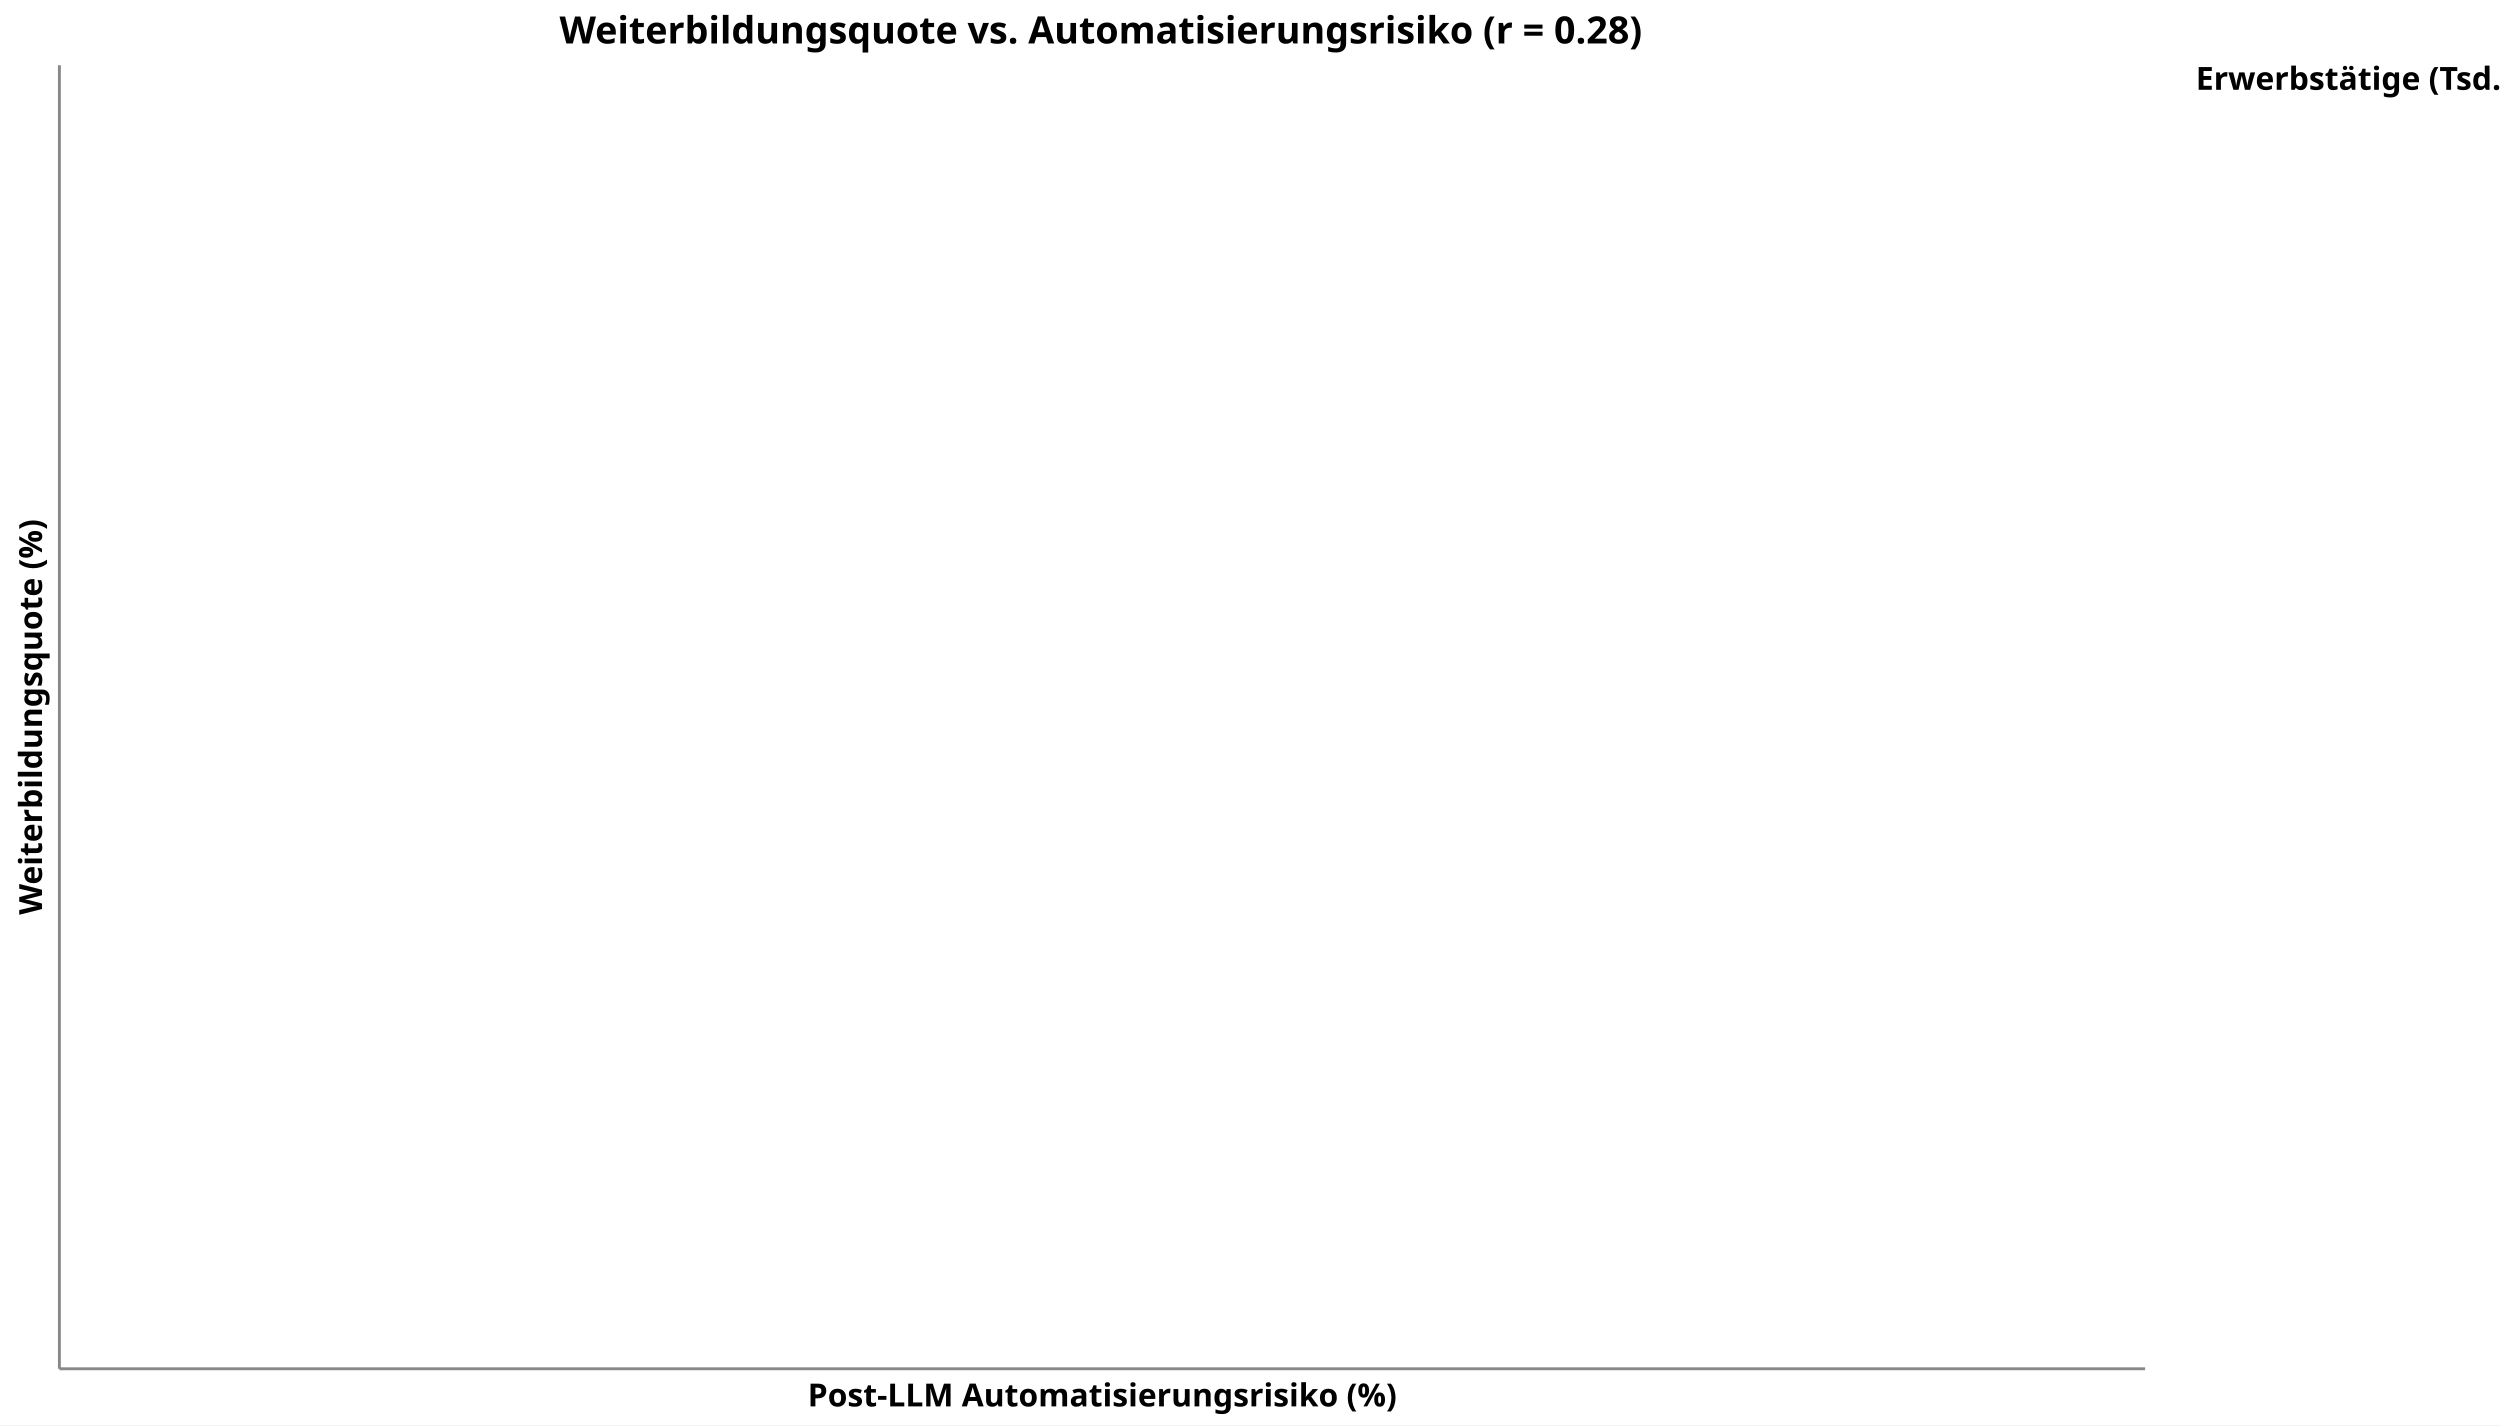
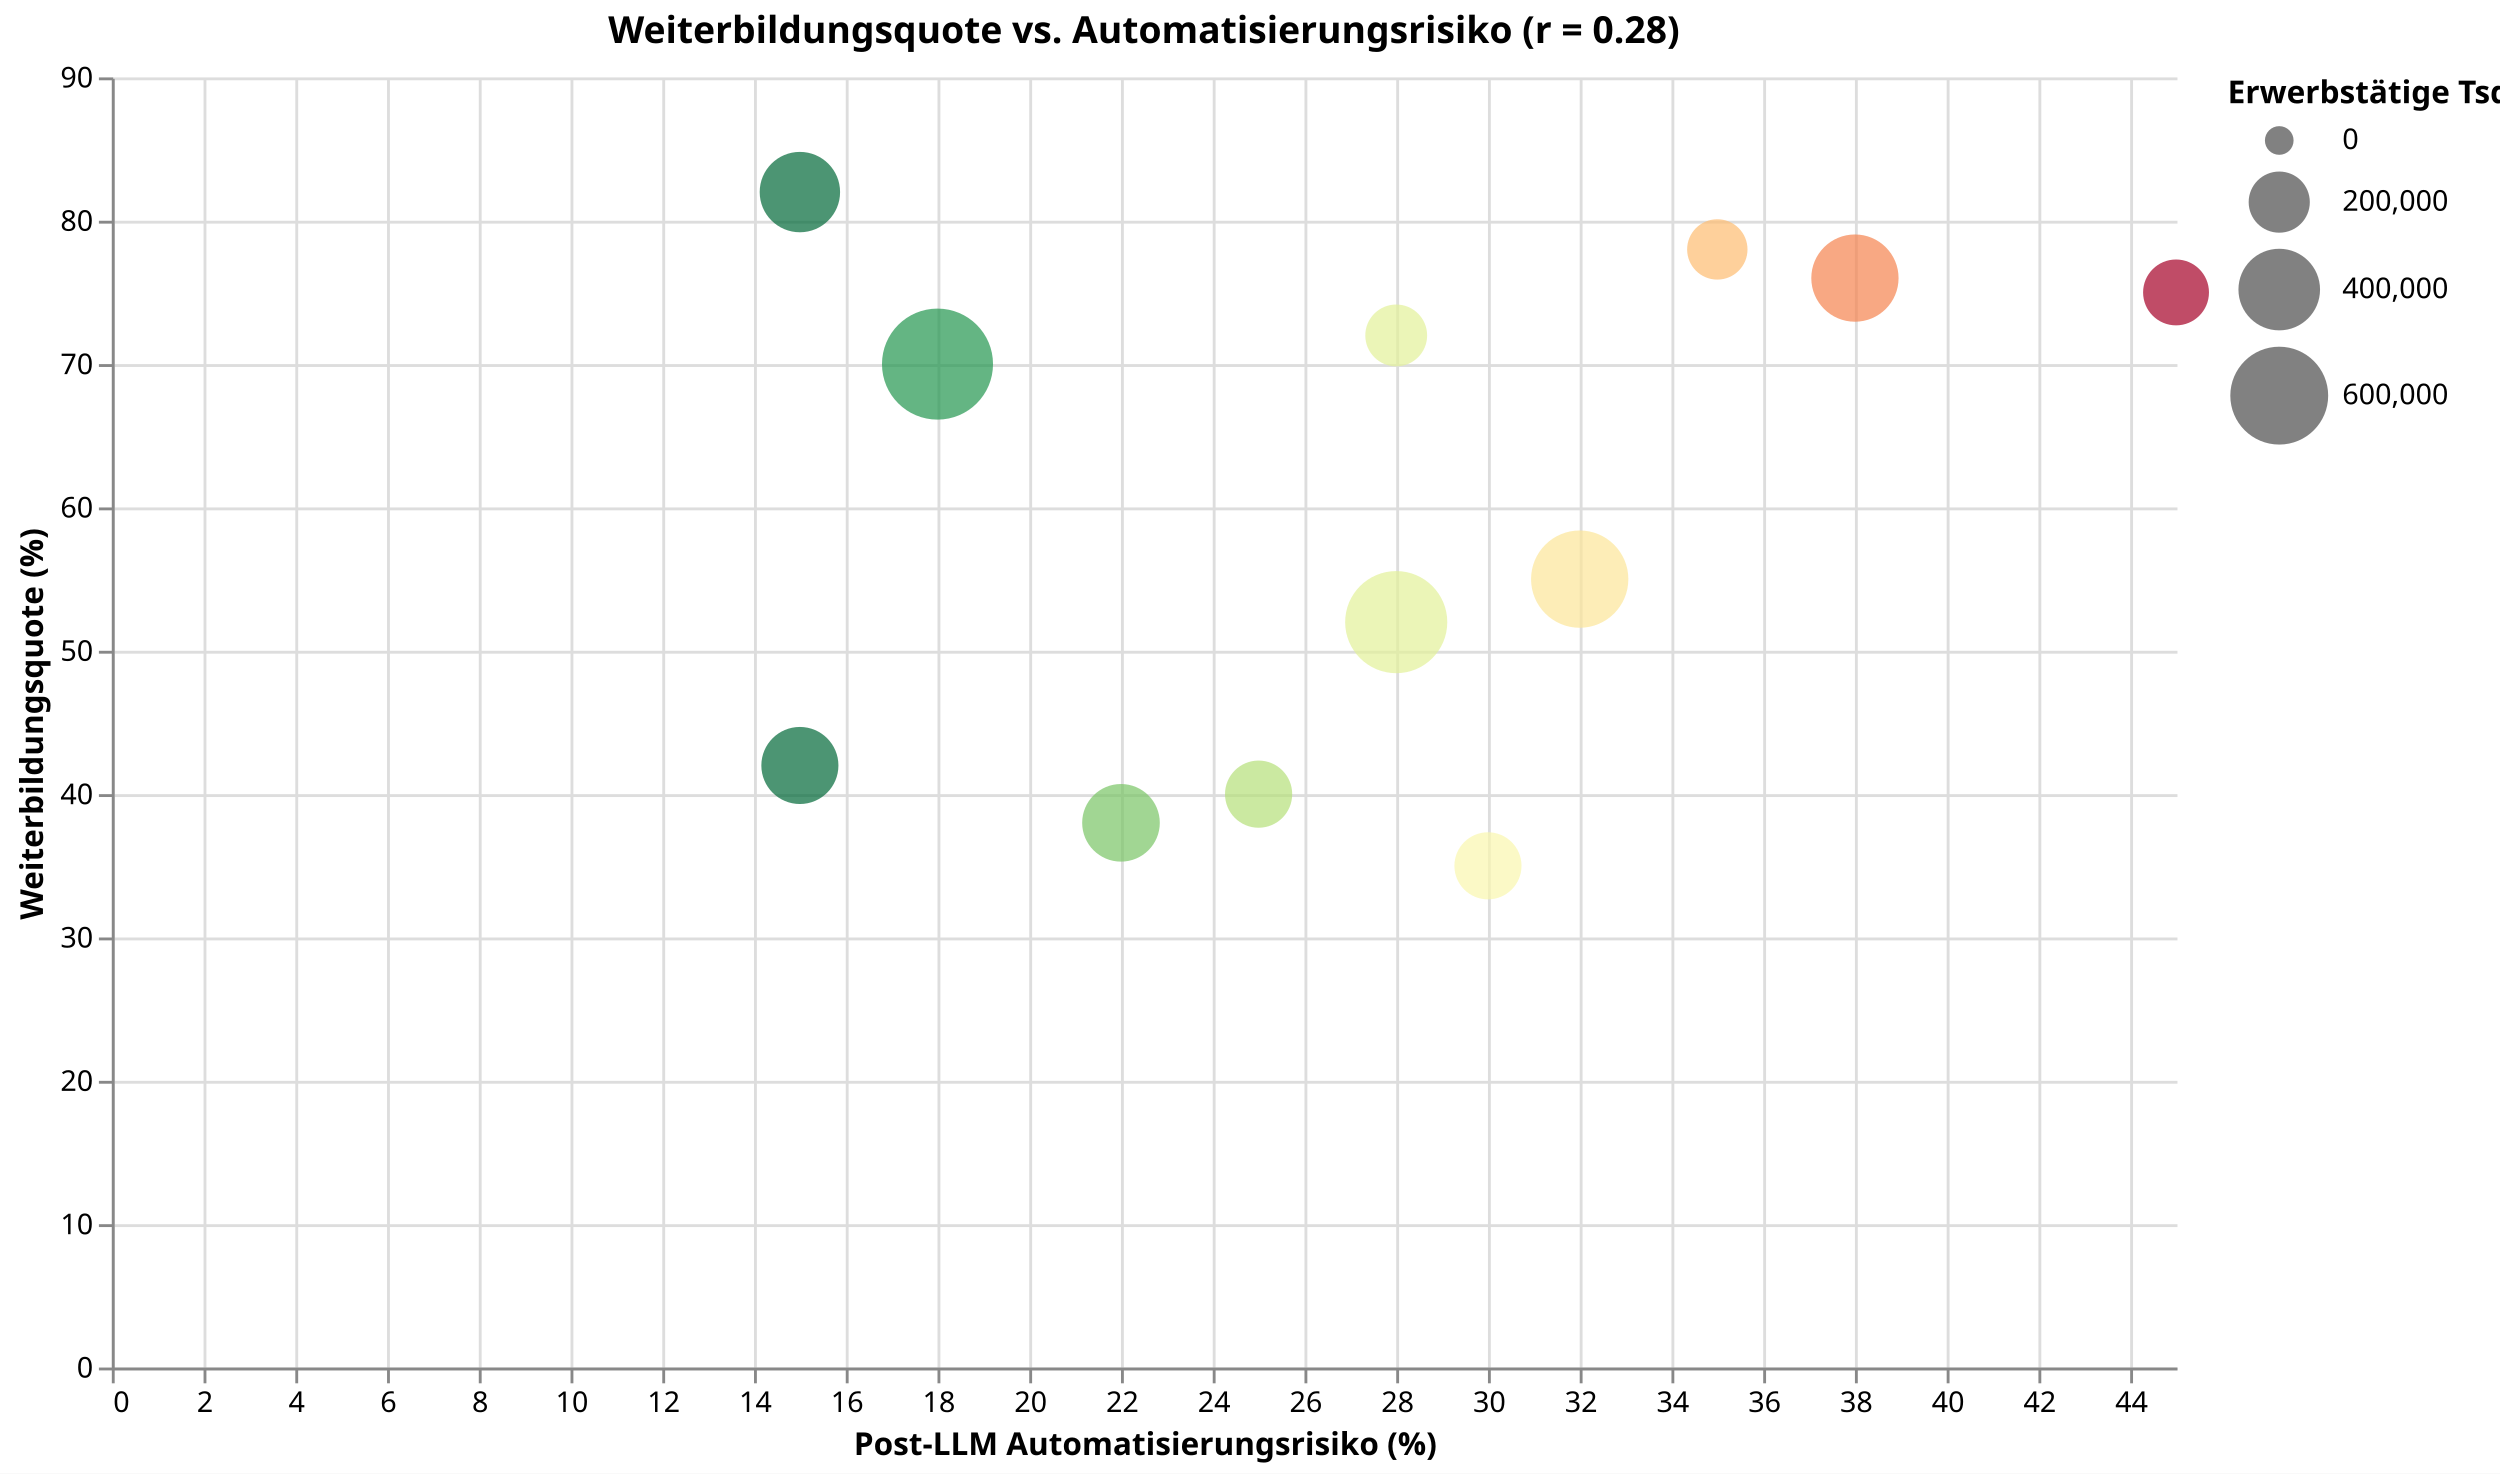
- <svg xmlns="http://www.w3.org/2000/svg" version="1.1" class="marks" width="863" height="492" viewBox="0 0 863 492">
-   <rect width="863" height="492" fill="white" />
-   <g fill="none" stroke-miterlimit="10" transform="translate(20,22)">
+ <svg xmlns="http://www.w3.org/2000/svg" version="1.1" class="marks" width="872" height="514" viewBox="0 0 872 514">
+   <rect width="872" height="514" fill="white" />
+   <g fill="none" stroke-miterlimit="10" transform="translate(39,27)">
    <g class="mark-group role-frame root" role="graphics-object" aria-roledescription="group mark container">
      <g transform="translate(0,0)">
        <path class="background" aria-hidden="true" d="M0.5,0.5h720v450h-720Z" />
        <g>
          <g class="mark-group role-axis" aria-hidden="true">
            <g transform="translate(0.5,450.5)">
              <path class="background" aria-hidden="true" d="M0,0h0v0h0Z" pointer-events="none" />
              <g>
-                 <g class="mark-rule role-axis-grid" pointer-events="none" />
+                 <g class="mark-rule role-axis-grid" pointer-events="none">
+                   <line transform="translate(0,-450)" x2="0" y2="450" stroke="#ddd" stroke-width="1" opacity="1" />
+                   <line transform="translate(32,-450)" x2="0" y2="450" stroke="#ddd" stroke-width="1" opacity="1" />
+                   <line transform="translate(64,-450)" x2="0" y2="450" stroke="#ddd" stroke-width="1" opacity="1" />
+                   <line transform="translate(96,-450)" x2="0" y2="450" stroke="#ddd" stroke-width="1" opacity="1" />
+                   <line transform="translate(128,-450)" x2="0" y2="450" stroke="#ddd" stroke-width="1" opacity="1" />
+                   <line transform="translate(160,-450)" x2="0" y2="450" stroke="#ddd" stroke-width="1" opacity="1" />
+                   <line transform="translate(192,-450)" x2="0" y2="450" stroke="#ddd" stroke-width="1" opacity="1" />
+                   <line transform="translate(224,-450)" x2="0" y2="450" stroke="#ddd" stroke-width="1" opacity="1" />
+                   <line transform="translate(256,-450)" x2="0" y2="450" stroke="#ddd" stroke-width="1" opacity="1" />
+                   <line transform="translate(288,-450)" x2="0" y2="450" stroke="#ddd" stroke-width="1" opacity="1" />
+                   <line transform="translate(320,-450)" x2="0" y2="450" stroke="#ddd" stroke-width="1" opacity="1" />
+                   <line transform="translate(352,-450)" x2="0" y2="450" stroke="#ddd" stroke-width="1" opacity="1" />
+                   <line transform="translate(384,-450)" x2="0" y2="450" stroke="#ddd" stroke-width="1" opacity="1" />
+                   <line transform="translate(416,-450)" x2="0" y2="450" stroke="#ddd" stroke-width="1" opacity="1" />
+                   <line transform="translate(448,-450)" x2="0" y2="450" stroke="#ddd" stroke-width="1" opacity="1" />
+                   <line transform="translate(480,-450)" x2="0" y2="450" stroke="#ddd" stroke-width="1" opacity="1" />
+                   <line transform="translate(512,-450)" x2="0" y2="450" stroke="#ddd" stroke-width="1" opacity="1" />
+                   <line transform="translate(544,-450)" x2="0" y2="450" stroke="#ddd" stroke-width="1" opacity="1" />
+                   <line transform="translate(576,-450)" x2="0" y2="450" stroke="#ddd" stroke-width="1" opacity="1" />
+                   <line transform="translate(608,-450)" x2="0" y2="450" stroke="#ddd" stroke-width="1" opacity="1" />
+                   <line transform="translate(640,-450)" x2="0" y2="450" stroke="#ddd" stroke-width="1" opacity="1" />
+                   <line transform="translate(672,-450)" x2="0" y2="450" stroke="#ddd" stroke-width="1" opacity="1" />
+                   <line transform="translate(704,-450)" x2="0" y2="450" stroke="#ddd" stroke-width="1" opacity="1" />
+                 </g>
              </g>
              <path class="foreground" aria-hidden="true" d="" pointer-events="none" display="none" />
            </g>
          </g>
          <g class="mark-group role-axis" aria-hidden="true">
            <g transform="translate(0.5,0.5)">
              <path class="background" aria-hidden="true" d="M0,0h0v0h0Z" pointer-events="none" />
              <g>
-                 <g class="mark-rule role-axis-grid" pointer-events="none" />
-               </g>
-               <path class="foreground" aria-hidden="true" d="" pointer-events="none" display="none" />
-             </g>
-           </g>
-           <g class="mark-group role-axis" role="graphics-symbol" aria-roledescription="axis" aria-label="X-axis titled 'Post-LLM Automatisierungsrisiko (%)' for a linear scale with values from NaN to NaN">
+                 <g class="mark-rule role-axis-grid" pointer-events="none">
+                   <line transform="translate(0,450)" x2="720" y2="0" stroke="#ddd" stroke-width="1" opacity="1" />
+                   <line transform="translate(0,400)" x2="720" y2="0" stroke="#ddd" stroke-width="1" opacity="1" />
+                   <line transform="translate(0,350)" x2="720" y2="0" stroke="#ddd" stroke-width="1" opacity="1" />
+                   <line transform="translate(0,300)" x2="720" y2="0" stroke="#ddd" stroke-width="1" opacity="1" />
+                   <line transform="translate(0,250)" x2="720" y2="0" stroke="#ddd" stroke-width="1" opacity="1" />
+                   <line transform="translate(0,200)" x2="720" y2="0" stroke="#ddd" stroke-width="1" opacity="1" />
+                   <line transform="translate(0,150)" x2="720" y2="0" stroke="#ddd" stroke-width="1" opacity="1" />
+                   <line transform="translate(0,100)" x2="720" y2="0" stroke="#ddd" stroke-width="1" opacity="1" />
+                   <line transform="translate(0,50)" x2="720" y2="0" stroke="#ddd" stroke-width="1" opacity="1" />
+                   <line transform="translate(0,0)" x2="720" y2="0" stroke="#ddd" stroke-width="1" opacity="1" />
+                 </g>
+               </g>
+               <path class="foreground" aria-hidden="true" d="" pointer-events="none" display="none" />
+             </g>
+           </g>
+           <g class="mark-group role-axis" role="graphics-symbol" aria-roledescription="axis" aria-label="X-axis titled 'Post-LLM Automatisierungsrisiko (%)' for a linear scale with values from 0 to 45">
            <g transform="translate(0.5,450.5)">
              <path class="background" aria-hidden="true" d="M0,0h0v0h0Z" pointer-events="none" />
              <g>
-                 <g class="mark-rule role-axis-tick" pointer-events="none" />
-                 <g class="mark-text role-axis-label" pointer-events="none" />
+                 <g class="mark-rule role-axis-tick" pointer-events="none">
+                   <line transform="translate(0,0)" x2="0" y2="5" stroke="#888" stroke-width="1" opacity="1" />
+                   <line transform="translate(32,0)" x2="0" y2="5" stroke="#888" stroke-width="1" opacity="1" />
+                   <line transform="translate(64,0)" x2="0" y2="5" stroke="#888" stroke-width="1" opacity="1" />
+                   <line transform="translate(96,0)" x2="0" y2="5" stroke="#888" stroke-width="1" opacity="1" />
+                   <line transform="translate(128,0)" x2="0" y2="5" stroke="#888" stroke-width="1" opacity="1" />
+                   <line transform="translate(160,0)" x2="0" y2="5" stroke="#888" stroke-width="1" opacity="1" />
+                   <line transform="translate(192,0)" x2="0" y2="5" stroke="#888" stroke-width="1" opacity="1" />
+                   <line transform="translate(224,0)" x2="0" y2="5" stroke="#888" stroke-width="1" opacity="1" />
+                   <line transform="translate(256,0)" x2="0" y2="5" stroke="#888" stroke-width="1" opacity="1" />
+                   <line transform="translate(288,0)" x2="0" y2="5" stroke="#888" stroke-width="1" opacity="1" />
+                   <line transform="translate(320,0)" x2="0" y2="5" stroke="#888" stroke-width="1" opacity="1" />
+                   <line transform="translate(352,0)" x2="0" y2="5" stroke="#888" stroke-width="1" opacity="1" />
+                   <line transform="translate(384,0)" x2="0" y2="5" stroke="#888" stroke-width="1" opacity="1" />
+                   <line transform="translate(416,0)" x2="0" y2="5" stroke="#888" stroke-width="1" opacity="1" />
+                   <line transform="translate(448,0)" x2="0" y2="5" stroke="#888" stroke-width="1" opacity="1" />
+                   <line transform="translate(480,0)" x2="0" y2="5" stroke="#888" stroke-width="1" opacity="1" />
+                   <line transform="translate(512,0)" x2="0" y2="5" stroke="#888" stroke-width="1" opacity="1" />
+                   <line transform="translate(544,0)" x2="0" y2="5" stroke="#888" stroke-width="1" opacity="1" />
+                   <line transform="translate(576,0)" x2="0" y2="5" stroke="#888" stroke-width="1" opacity="1" />
+                   <line transform="translate(608,0)" x2="0" y2="5" stroke="#888" stroke-width="1" opacity="1" />
+                   <line transform="translate(640,0)" x2="0" y2="5" stroke="#888" stroke-width="1" opacity="1" />
+                   <line transform="translate(672,0)" x2="0" y2="5" stroke="#888" stroke-width="1" opacity="1" />
+                   <line transform="translate(704,0)" x2="0" y2="5" stroke="#888" stroke-width="1" opacity="1" />
+                 </g>
+                 <g class="mark-text role-axis-label" pointer-events="none">
+                   <text text-anchor="start" transform="translate(0,15)" font-family="Switzer, system-ui, sans-serif" font-size="10px" fill="#000" opacity="1">0</text>
+                   <text text-anchor="middle" transform="translate(32,15)" font-family="Switzer, system-ui, sans-serif" font-size="10px" fill="#000" opacity="1">2</text>
+                   <text text-anchor="middle" transform="translate(64,15)" font-family="Switzer, system-ui, sans-serif" font-size="10px" fill="#000" opacity="1">4</text>
+                   <text text-anchor="middle" transform="translate(96,15)" font-family="Switzer, system-ui, sans-serif" font-size="10px" fill="#000" opacity="1">6</text>
+                   <text text-anchor="middle" transform="translate(128,15)" font-family="Switzer, system-ui, sans-serif" font-size="10px" fill="#000" opacity="1">8</text>
+                   <text text-anchor="middle" transform="translate(160,15)" font-family="Switzer, system-ui, sans-serif" font-size="10px" fill="#000" opacity="1">10</text>
+                   <text text-anchor="middle" transform="translate(192,15)" font-family="Switzer, system-ui, sans-serif" font-size="10px" fill="#000" opacity="1">12</text>
+                   <text text-anchor="middle" transform="translate(224,15)" font-family="Switzer, system-ui, sans-serif" font-size="10px" fill="#000" opacity="1">14</text>
+                   <text text-anchor="middle" transform="translate(256,15)" font-family="Switzer, system-ui, sans-serif" font-size="10px" fill="#000" opacity="1">16</text>
+                   <text text-anchor="middle" transform="translate(288,15)" font-family="Switzer, system-ui, sans-serif" font-size="10px" fill="#000" opacity="1">18</text>
+                   <text text-anchor="middle" transform="translate(320,15)" font-family="Switzer, system-ui, sans-serif" font-size="10px" fill="#000" opacity="1">20</text>
+                   <text text-anchor="middle" transform="translate(352,15)" font-family="Switzer, system-ui, sans-serif" font-size="10px" fill="#000" opacity="1">22</text>
+                   <text text-anchor="middle" transform="translate(384,15)" font-family="Switzer, system-ui, sans-serif" font-size="10px" fill="#000" opacity="1">24</text>
+                   <text text-anchor="middle" transform="translate(416,15)" font-family="Switzer, system-ui, sans-serif" font-size="10px" fill="#000" opacity="1">26</text>
+                   <text text-anchor="middle" transform="translate(448,15)" font-family="Switzer, system-ui, sans-serif" font-size="10px" fill="#000" opacity="1">28</text>
+                   <text text-anchor="middle" transform="translate(480,15)" font-family="Switzer, system-ui, sans-serif" font-size="10px" fill="#000" opacity="1">30</text>
+                   <text text-anchor="middle" transform="translate(512,15)" font-family="Switzer, system-ui, sans-serif" font-size="10px" fill="#000" opacity="1">32</text>
+                   <text text-anchor="middle" transform="translate(544,15)" font-family="Switzer, system-ui, sans-serif" font-size="10px" fill="#000" opacity="1">34</text>
+                   <text text-anchor="middle" transform="translate(576,15)" font-family="Switzer, system-ui, sans-serif" font-size="10px" fill="#000" opacity="1">36</text>
+                   <text text-anchor="middle" transform="translate(608,15)" font-family="Switzer, system-ui, sans-serif" font-size="10px" fill="#000" opacity="1">38</text>
+                   <text text-anchor="middle" transform="translate(640,15)" font-family="Switzer, system-ui, sans-serif" font-size="10px" fill="#000" opacity="1">40</text>
+                   <text text-anchor="middle" transform="translate(672,15)" font-family="Switzer, system-ui, sans-serif" font-size="10px" fill="#000" opacity="1">42</text>
+                   <text text-anchor="middle" transform="translate(704,15)" font-family="Switzer, system-ui, sans-serif" font-size="10px" fill="#000" opacity="1">44</text>
+                 </g>
                <g class="mark-rule role-axis-domain" pointer-events="none">
                  <line transform="translate(0,0)" x2="720" y2="0" stroke="#888" stroke-width="1" opacity="1" />
                </g>
                <g class="mark-text role-axis-title" pointer-events="none">
-                   <text text-anchor="middle" transform="translate(360,13)" font-family="Switzer, system-ui, sans-serif" font-size="11px" font-weight="bold" fill="#000" opacity="1">Post-LLM Automatisierungsrisiko (%)</text>
-                 </g>
-               </g>
-               <path class="foreground" aria-hidden="true" d="" pointer-events="none" display="none" />
-             </g>
-           </g>
-           <g class="mark-group role-axis" role="graphics-symbol" aria-roledescription="axis" aria-label="Y-axis titled 'Weiterbildungsquote (%)' for a linear scale with values from NaN to NaN">
+                   <text text-anchor="middle" transform="translate(360,30)" font-family="Switzer, system-ui, sans-serif" font-size="11px" font-weight="bold" fill="#000" opacity="1">Post-LLM Automatisierungsrisiko (%)</text>
+                 </g>
+               </g>
+               <path class="foreground" aria-hidden="true" d="" pointer-events="none" display="none" />
+             </g>
+           </g>
+           <g class="mark-group role-axis" role="graphics-symbol" aria-roledescription="axis" aria-label="Y-axis titled 'Weiterbildungsquote (%)' for a linear scale with values from 0 to 90">
            <g transform="translate(0.5,0.5)">
              <path class="background" aria-hidden="true" d="M0,0h0v0h0Z" pointer-events="none" />
              <g>
-                 <g class="mark-rule role-axis-tick" pointer-events="none" />
-                 <g class="mark-text role-axis-label" pointer-events="none" />
+                 <g class="mark-rule role-axis-tick" pointer-events="none">
+                   <line transform="translate(0,450)" x2="-5" y2="0" stroke="#888" stroke-width="1" opacity="1" />
+                   <line transform="translate(0,400)" x2="-5" y2="0" stroke="#888" stroke-width="1" opacity="1" />
+                   <line transform="translate(0,350)" x2="-5" y2="0" stroke="#888" stroke-width="1" opacity="1" />
+                   <line transform="translate(0,300)" x2="-5" y2="0" stroke="#888" stroke-width="1" opacity="1" />
+                   <line transform="translate(0,250)" x2="-5" y2="0" stroke="#888" stroke-width="1" opacity="1" />
+                   <line transform="translate(0,200)" x2="-5" y2="0" stroke="#888" stroke-width="1" opacity="1" />
+                   <line transform="translate(0,150)" x2="-5" y2="0" stroke="#888" stroke-width="1" opacity="1" />
+                   <line transform="translate(0,100)" x2="-5" y2="0" stroke="#888" stroke-width="1" opacity="1" />
+                   <line transform="translate(0,50)" x2="-5" y2="0" stroke="#888" stroke-width="1" opacity="1" />
+                   <line transform="translate(0,0)" x2="-5" y2="0" stroke="#888" stroke-width="1" opacity="1" />
+                 </g>
+                 <g class="mark-text role-axis-label" pointer-events="none">
+                   <text text-anchor="end" transform="translate(-7,453)" font-family="Switzer, system-ui, sans-serif" font-size="10px" fill="#000" opacity="1">0</text>
+                   <text text-anchor="end" transform="translate(-7,403)" font-family="Switzer, system-ui, sans-serif" font-size="10px" fill="#000" opacity="1">10</text>
+                   <text text-anchor="end" transform="translate(-7,353)" font-family="Switzer, system-ui, sans-serif" font-size="10px" fill="#000" opacity="1">20</text>
+                   <text text-anchor="end" transform="translate(-7,303)" font-family="Switzer, system-ui, sans-serif" font-size="10px" fill="#000" opacity="1">30</text>
+                   <text text-anchor="end" transform="translate(-7,253)" font-family="Switzer, system-ui, sans-serif" font-size="10px" fill="#000" opacity="1">40</text>
+                   <text text-anchor="end" transform="translate(-7,203)" font-family="Switzer, system-ui, sans-serif" font-size="10px" fill="#000" opacity="1">50</text>
+                   <text text-anchor="end" transform="translate(-7,153)" font-family="Switzer, system-ui, sans-serif" font-size="10px" fill="#000" opacity="1">60</text>
+                   <text text-anchor="end" transform="translate(-7,103)" font-family="Switzer, system-ui, sans-serif" font-size="10px" fill="#000" opacity="1">70</text>
+                   <text text-anchor="end" transform="translate(-7,53)" font-family="Switzer, system-ui, sans-serif" font-size="10px" fill="#000" opacity="1">80</text>
+                   <text text-anchor="end" transform="translate(-7,3)" font-family="Switzer, system-ui, sans-serif" font-size="10px" fill="#000" opacity="1">90</text>
+                 </g>
                <g class="mark-rule role-axis-domain" pointer-events="none">
                  <line transform="translate(0,450)" x2="0" y2="-450" stroke="#888" stroke-width="1" opacity="1" />
                </g>
                <g class="mark-text role-axis-title" pointer-events="none">
-                   <text text-anchor="middle" transform="translate(-4,225) rotate(-90) translate(0,-2)" font-family="Switzer, system-ui, sans-serif" font-size="11px" font-weight="bold" fill="#000" opacity="1">Weiterbildungsquote (%)</text>
-                 </g>
-               </g>
-               <path class="foreground" aria-hidden="true" d="" pointer-events="none" display="none" />
-             </g>
-           </g>
-           <g class="mark-symbol role-mark marks" role="graphics-symbol" aria-roledescription="symbol mark container" />
-           <g class="mark-group role-legend" role="graphics-symbol" aria-roledescription="legend" aria-label="Symbol legend titled 'Erwerbstätige (Tsd.)' for size with values from NaN to NaN">
+                   <text text-anchor="middle" transform="translate(-22.52,225) rotate(-90) translate(0,-2)" font-family="Switzer, system-ui, sans-serif" font-size="11px" font-weight="bold" fill="#000" opacity="1">Weiterbildungsquote (%)</text>
+                 </g>
+               </g>
+               <path class="foreground" aria-hidden="true" d="" pointer-events="none" display="none" />
+             </g>
+           </g>
+           <g class="mark-symbol role-mark marks" role="graphics-object" aria-roledescription="symbol mark container">
+             <path aria-label="Post-LLM Automatisierungsrisiko (%): 28; Weiterbildungsquote (%): 52; Automatisierungsrisiko %: 28; Erwerbstätige Tsd: 658492; Sektor: Verarbeitendes Gewerbe" role="graphics-symbol" aria-roledescription="circle" transform="translate(448,190)" d="M17.812,0A17.812,17.812,0,1,1,-17.812,0A17.812,17.812,0,1,1,17.812,0" fill="rgb(226, 241, 153)" stroke-width="2" opacity="0.7" />
+             <path aria-label="Post-LLM Automatisierungsrisiko (%): 32; Weiterbildungsquote (%): 55; Automatisierungsrisiko %: 32; Erwerbstätige Tsd: 592462; Sektor: Handel, Reparatur" role="graphics-symbol" aria-roledescription="circle" transform="translate(512,175)" d="M16.97,0A16.97,16.97,0,1,1,-16.97,0A16.97,16.97,0,1,1,16.97,0" fill="rgb(252, 230, 152)" stroke-width="2" opacity="0.7" />
+             <path aria-label="Post-LLM Automatisierungsrisiko (%): 30; Weiterbildungsquote (%): 35; Automatisierungsrisiko %: 30; Erwerbstätige Tsd: 252386; Sektor: Gastgewerbe" role="graphics-symbol" aria-roledescription="circle" transform="translate(480,275)" d="M11.706,0A11.706,11.706,0,1,1,-11.706,0A11.706,11.706,0,1,1,11.706,0" fill="rgb(249, 247, 174)" stroke-width="2" opacity="0.7" />
+             <path aria-label="Post-LLM Automatisierungsrisiko (%): 25; Weiterbildungsquote (%): 40; Automatisierungsrisiko %: 25; Erwerbstätige Tsd: 253055; Sektor: Verkehr, Lagerei" role="graphics-symbol" aria-roledescription="circle" transform="translate(400,250)" d="M11.718,0A11.718,11.718,0,1,1,-11.718,0A11.718,11.718,0,1,1,11.718,0" fill="rgb(181, 223, 121)" stroke-width="2" opacity="0.7" />
+             <path aria-label="Post-LLM Automatisierungsrisiko (%): 45; Weiterbildungsquote (%): 75; Automatisierungsrisiko %: 45; Erwerbstätige Tsd: 241105; Sektor: Finanz-, Versicherungsdienstl." role="graphics-symbol" aria-roledescription="circle" transform="translate(720,75)" d="M11.49,0A11.49,11.49,0,1,1,-11.49,0A11.49,11.49,0,1,1,11.49,0" fill="rgb(165, 0, 38)" stroke-width="2" opacity="0.7" />
+             <path aria-label="Post-LLM Automatisierungsrisiko (%): 18; Weiterbildungsquote (%): 70; Automatisierungsrisiko %: 18; Erwerbstätige Tsd: 788539; Sektor: Gesundheits-, Sozialwesen" role="graphics-symbol" aria-roledescription="circle" transform="translate(288,100)" d="M19.365,0A19.365,19.365,0,1,1,-19.365,0A19.365,19.365,0,1,1,19.365,0" fill="rgb(34, 150, 79)" stroke-width="2" opacity="0.7" />
+             <path aria-label="Post-LLM Automatisierungsrisiko (%): 35; Weiterbildungsquote (%): 78; Automatisierungsrisiko %: 35; Erwerbstätige Tsd: 193424; Sektor: Information, Kommunikation" role="graphics-symbol" aria-roledescription="circle" transform="translate(560,60)" d="M10.529,0A10.529,10.529,0,1,1,-10.529,0A10.529,10.529,0,1,1,10.529,0" fill="rgb(253, 188, 113)" stroke-width="2" opacity="0.7" />
+             <path aria-label="Post-LLM Automatisierungsrisiko (%): 15; Weiterbildungsquote (%): 42; Automatisierungsrisiko %: 15; Erwerbstätige Tsd: 350822; Sektor: Baugewerbe" role="graphics-symbol" aria-roledescription="circle" transform="translate(240,240)" d="M13.443,0A13.443,13.443,0,1,1,-13.443,0A13.443,13.443,0,1,1,13.443,0" fill="rgb(0, 104, 55)" stroke-width="2" opacity="0.7" />
+             <path aria-label="Post-LLM Automatisierungsrisiko (%): 15; Weiterbildungsquote (%): 82; Automatisierungsrisiko %: 15; Erwerbstätige Tsd: 386453; Sektor: Erziehung und Unterricht" role="graphics-symbol" aria-roledescription="circle" transform="translate(240,40)" d="M14.019,0A14.019,14.019,0,1,1,-14.019,0A14.019,14.019,0,1,1,14.019,0" fill="rgb(0, 104, 55)" stroke-width="2" opacity="0.7" />
+             <path aria-label="Post-LLM Automatisierungsrisiko (%): 28; Weiterbildungsquote (%): 72; Automatisierungsrisiko %: 28; Erwerbstätige Tsd: 205712; Sektor: Öffentliche Verwaltung" role="graphics-symbol" aria-roledescription="circle" transform="translate(448,90)" d="M10.785,0A10.785,10.785,0,1,1,-10.785,0A10.785,10.785,0,1,1,10.785,0" fill="rgb(226, 241, 153)" stroke-width="2" opacity="0.7" />
+             <path aria-label="Post-LLM Automatisierungsrisiko (%): 38; Weiterbildungsquote (%): 76; Automatisierungsrisiko %: 38; Erwerbstätige Tsd: 465590; Sektor: Freiberufliche Dienstl." role="graphics-symbol" aria-roledescription="circle" transform="translate(608,70)" d="M15.22,0A15.22,15.22,0,1,1,-15.22,0A15.22,15.22,0,1,1,15.22,0" fill="rgb(245, 131, 78)" stroke-width="2" opacity="0.7" />
+             <path aria-label="Post-LLM Automatisierungsrisiko (%): 22; Weiterbildungsquote (%): 38; Automatisierungsrisiko %: 22; Erwerbstätige Tsd: 356614; Sektor: Sonstige wirtsch. Dienstl." role="graphics-symbol" aria-roledescription="circle" transform="translate(352,260)" d="M13.538,0A13.538,13.538,0,1,1,-13.538,0A13.538,13.538,0,1,1,13.538,0" fill="rgb(121, 197, 101)" stroke-width="2" opacity="0.7" />
+           </g>
+           <g class="mark-group role-legend" role="graphics-symbol" aria-roledescription="legend" aria-label="Symbol legend titled 'Erwerbstätige Tsd' for size with values from 0 to 788,539">
            <g transform="translate(738,0)">
-               <path class="background" aria-hidden="true" d="M0,0h100v11h-100Z" pointer-events="none" />
+               <path class="background" aria-hidden="true" d="M0,0h90v130h-90Z" pointer-events="none" />
              <g>
                <g class="mark-group role-legend-entry">
                  <g transform="translate(0,16)">
                    <path class="background" aria-hidden="true" d="M0,0h0v0h0Z" pointer-events="none" />
                    <g>
-                       <g class="mark-group role-scope" role="graphics-object" aria-roledescription="group mark container" />
+                       <g class="mark-group role-scope" role="graphics-object" aria-roledescription="group mark container">
+                         <g transform="translate(0,0)">
+                           <path class="background" aria-hidden="true" d="M0,0h76.84v12.5h-76.84Z" pointer-events="none" opacity="1" />
+                           <g>
+                             <g class="mark-symbol role-legend-symbol" pointer-events="none">
+                               <path transform="translate(18,6)" d="M5,0A5,5,0,1,1,-5,0A5,5,0,1,1,5,0" fill="black" fill-opacity="0.7" stroke-width="1.5" opacity="0.7" />
+                             </g>
+                             <g class="mark-text role-legend-label" pointer-events="none">
+                               <text text-anchor="start" transform="translate(40,9)" font-family="Switzer, system-ui, sans-serif" font-size="10px" fill="#000" opacity="1">0</text>
+                             </g>
+                           </g>
+                           <path class="foreground" aria-hidden="true" d="" pointer-events="none" display="none" />
+                         </g>
+                         <g transform="translate(0,16)">
+                           <path class="background" aria-hidden="true" d="M0,0h76.84v23.666h-76.84Z" pointer-events="none" opacity="1" />
+                           <g>
+                             <g class="mark-symbol role-legend-symbol" pointer-events="none">
+                               <path transform="translate(18,11.5)" d="M10.666,0A10.666,10.666,0,1,1,-10.666,0A10.666,10.666,0,1,1,10.666,0" fill="black" fill-opacity="0.7" stroke-width="1.5" opacity="0.7" />
+                             </g>
+                             <g class="mark-text role-legend-label" pointer-events="none">
+                               <text text-anchor="start" transform="translate(40,14.5)" font-family="Switzer, system-ui, sans-serif" font-size="10px" fill="#000" opacity="1">200,000</text>
+                             </g>
+                           </g>
+                           <path class="foreground" aria-hidden="true" d="" pointer-events="none" display="none" />
+                         </g>
+                         <g transform="translate(0,43)">
+                           <path class="background" aria-hidden="true" d="M0,0h76.84v30.732h-76.84Z" pointer-events="none" opacity="1" />
+                           <g>
+                             <g class="mark-symbol role-legend-symbol" pointer-events="none">
+                               <path transform="translate(18,15)" d="M14.232,0A14.232,14.232,0,1,1,-14.232,0A14.232,14.232,0,1,1,14.232,0" fill="black" fill-opacity="0.7" stroke-width="1.5" opacity="0.7" />
+                             </g>
+                             <g class="mark-text role-legend-label" pointer-events="none">
+                               <text text-anchor="start" transform="translate(40,18)" font-family="Switzer, system-ui, sans-serif" font-size="10px" fill="#000" opacity="1">400,000</text>
+                             </g>
+                           </g>
+                           <path class="foreground" aria-hidden="true" d="" pointer-events="none" display="none" />
+                         </g>
+                         <g transform="translate(0,77)">
+                           <path class="background" aria-hidden="true" d="M0,0h76.84v36.568h-76.84Z" pointer-events="none" opacity="1" />
+                           <g>
+                             <g class="mark-symbol role-legend-symbol" pointer-events="none">
+                               <path transform="translate(18,18)" d="M17.068,0A17.068,17.068,0,1,1,-17.068,0A17.068,17.068,0,1,1,17.068,0" fill="black" fill-opacity="0.7" stroke-width="1.5" opacity="0.7" />
+                             </g>
+                             <g class="mark-text role-legend-label" pointer-events="none">
+                               <text text-anchor="start" transform="translate(40,21)" font-family="Switzer, system-ui, sans-serif" font-size="10px" fill="#000" opacity="1">600,000</text>
+                             </g>
+                           </g>
+                           <path class="foreground" aria-hidden="true" d="" pointer-events="none" display="none" />
+                         </g>
+                       </g>
                    </g>
                    <path class="foreground" aria-hidden="true" d="" pointer-events="none" display="none" />
                  </g>
                </g>
                <g class="mark-text role-legend-title" pointer-events="none">
-                   <text text-anchor="start" transform="translate(0,9)" font-family="Switzer, system-ui, sans-serif" font-size="11px" font-weight="bold" fill="#000" opacity="1">Erwerbstätige (Tsd.)</text>
+                   <text text-anchor="start" transform="translate(0,9)" font-family="Switzer, system-ui, sans-serif" font-size="11px" font-weight="bold" fill="#000" opacity="1">Erwerbstätige Tsd</text>
                </g>
              </g>
              <path class="foreground" aria-hidden="true" d="" pointer-events="none" display="none" />
            </g>
          </g>
          <g class="mark-group role-title">
-             <g transform="translate(360,-17)">
+             <g transform="translate(360,-22)">
              <path class="background" aria-hidden="true" d="M0,0h0v0h0Z" pointer-events="none" />
              <g>
                <g class="mark-text role-title-text" role="graphics-symbol" aria-roledescription="title" aria-label="Title text 'Weiterbildungsquote vs. Automatisierungsrisiko (r = 0.28)'" pointer-events="none">
                  <text text-anchor="middle" transform="translate(0,10)" font-family="Switzer, system-ui, sans-serif" font-size="13px" font-weight="bold" fill="#000" opacity="1">Weiterbildungsquote vs. Automatisierungsrisiko (r = 0.28)</text>
                </g>
              </g>
              <path class="foreground" aria-hidden="true" d="" pointer-events="none" display="none" />
            </g>
          </g>
        </g>
        <path class="foreground" aria-hidden="true" d="" display="none" />
      </g>
    </g>
  </g>
</svg>
